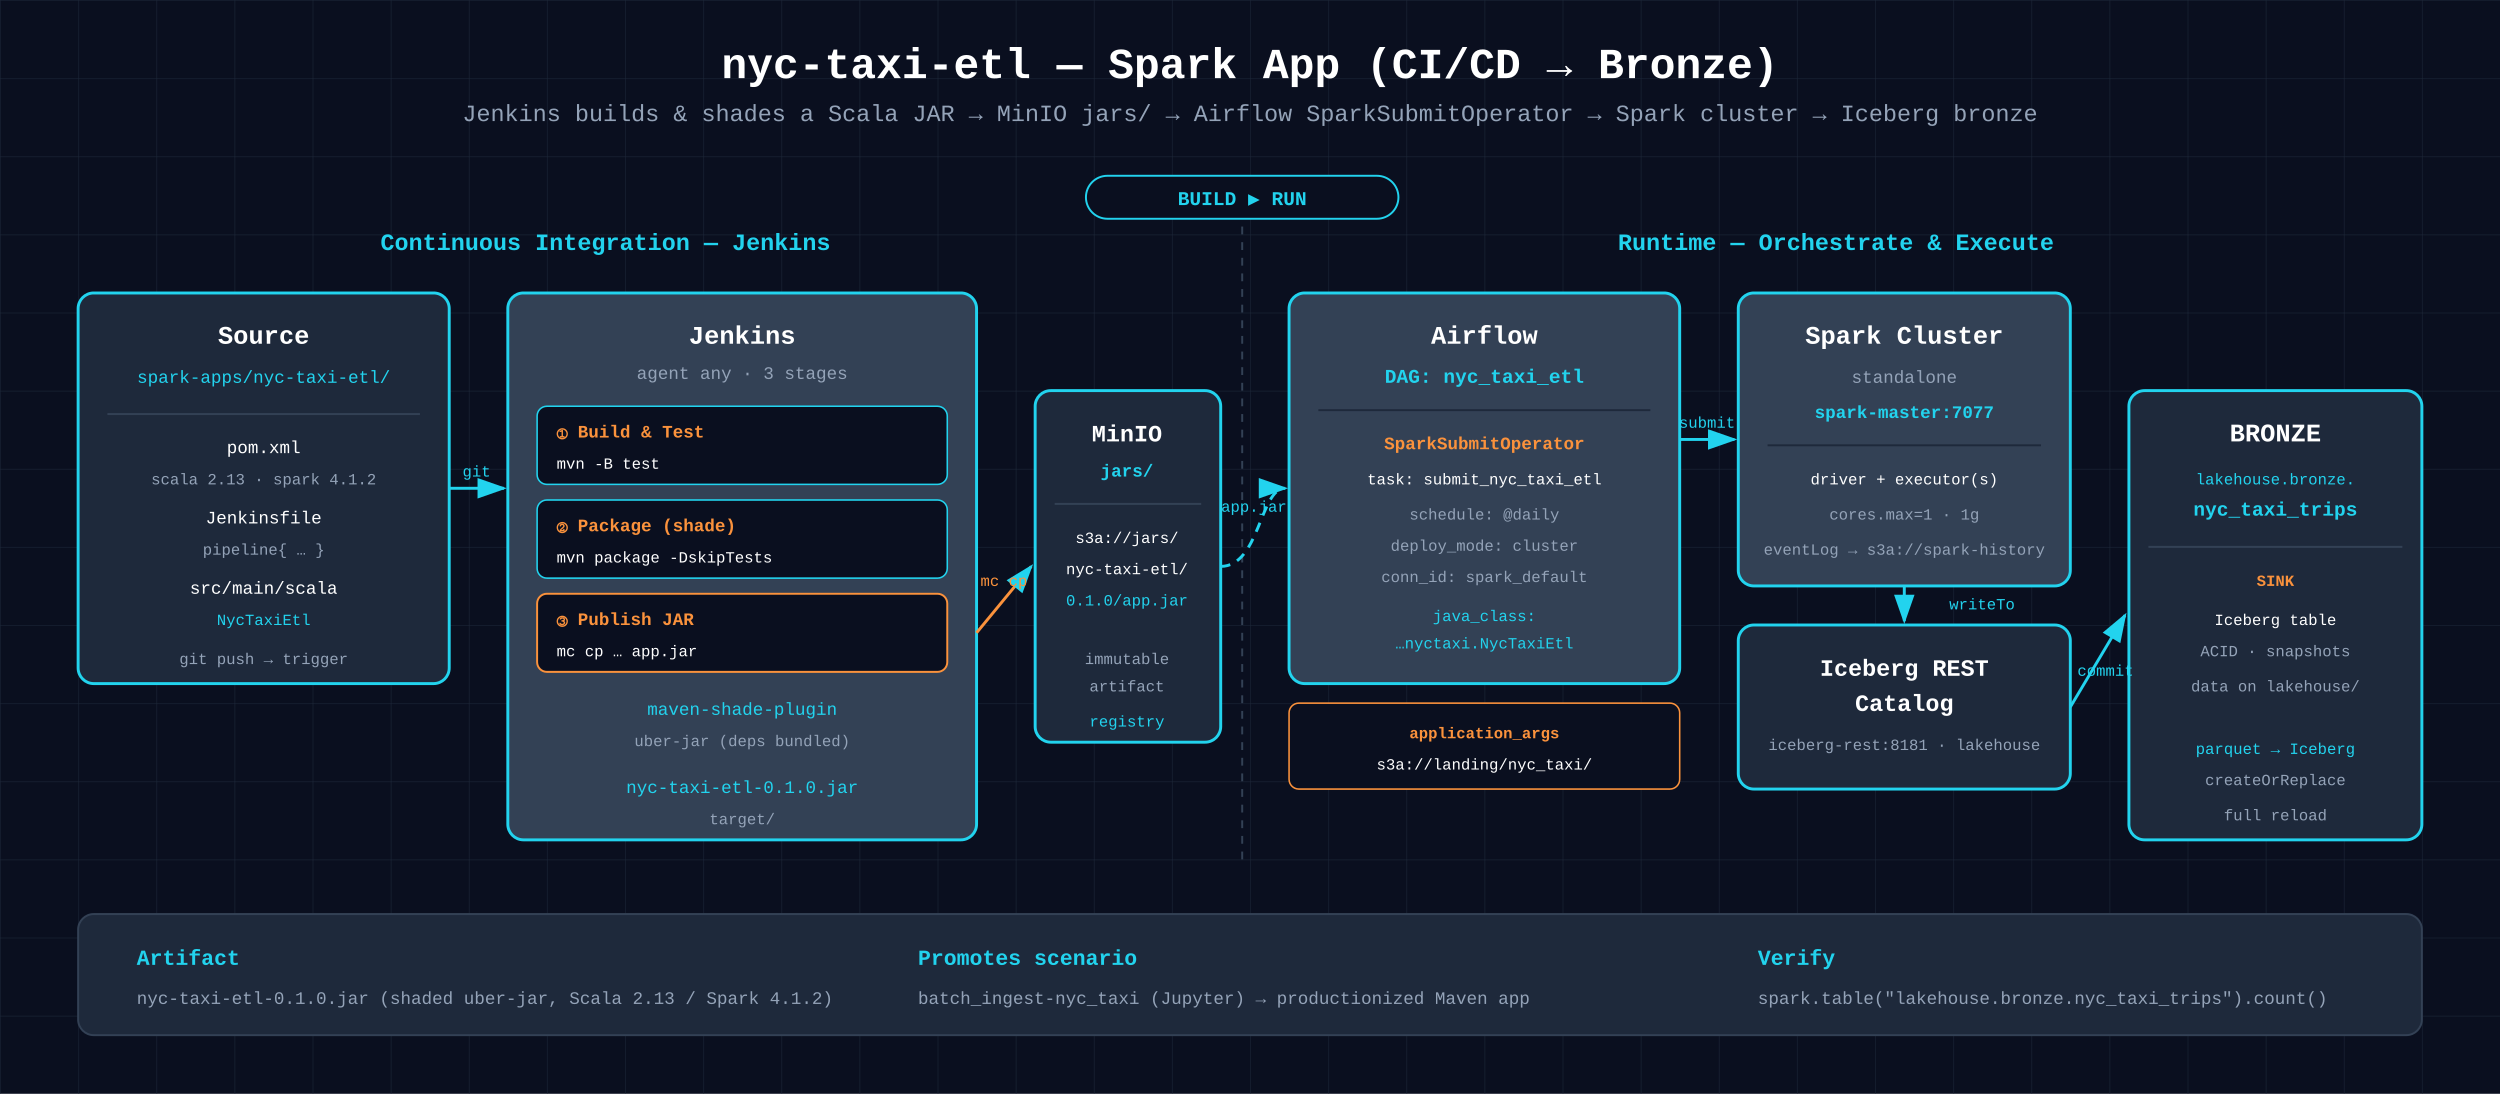
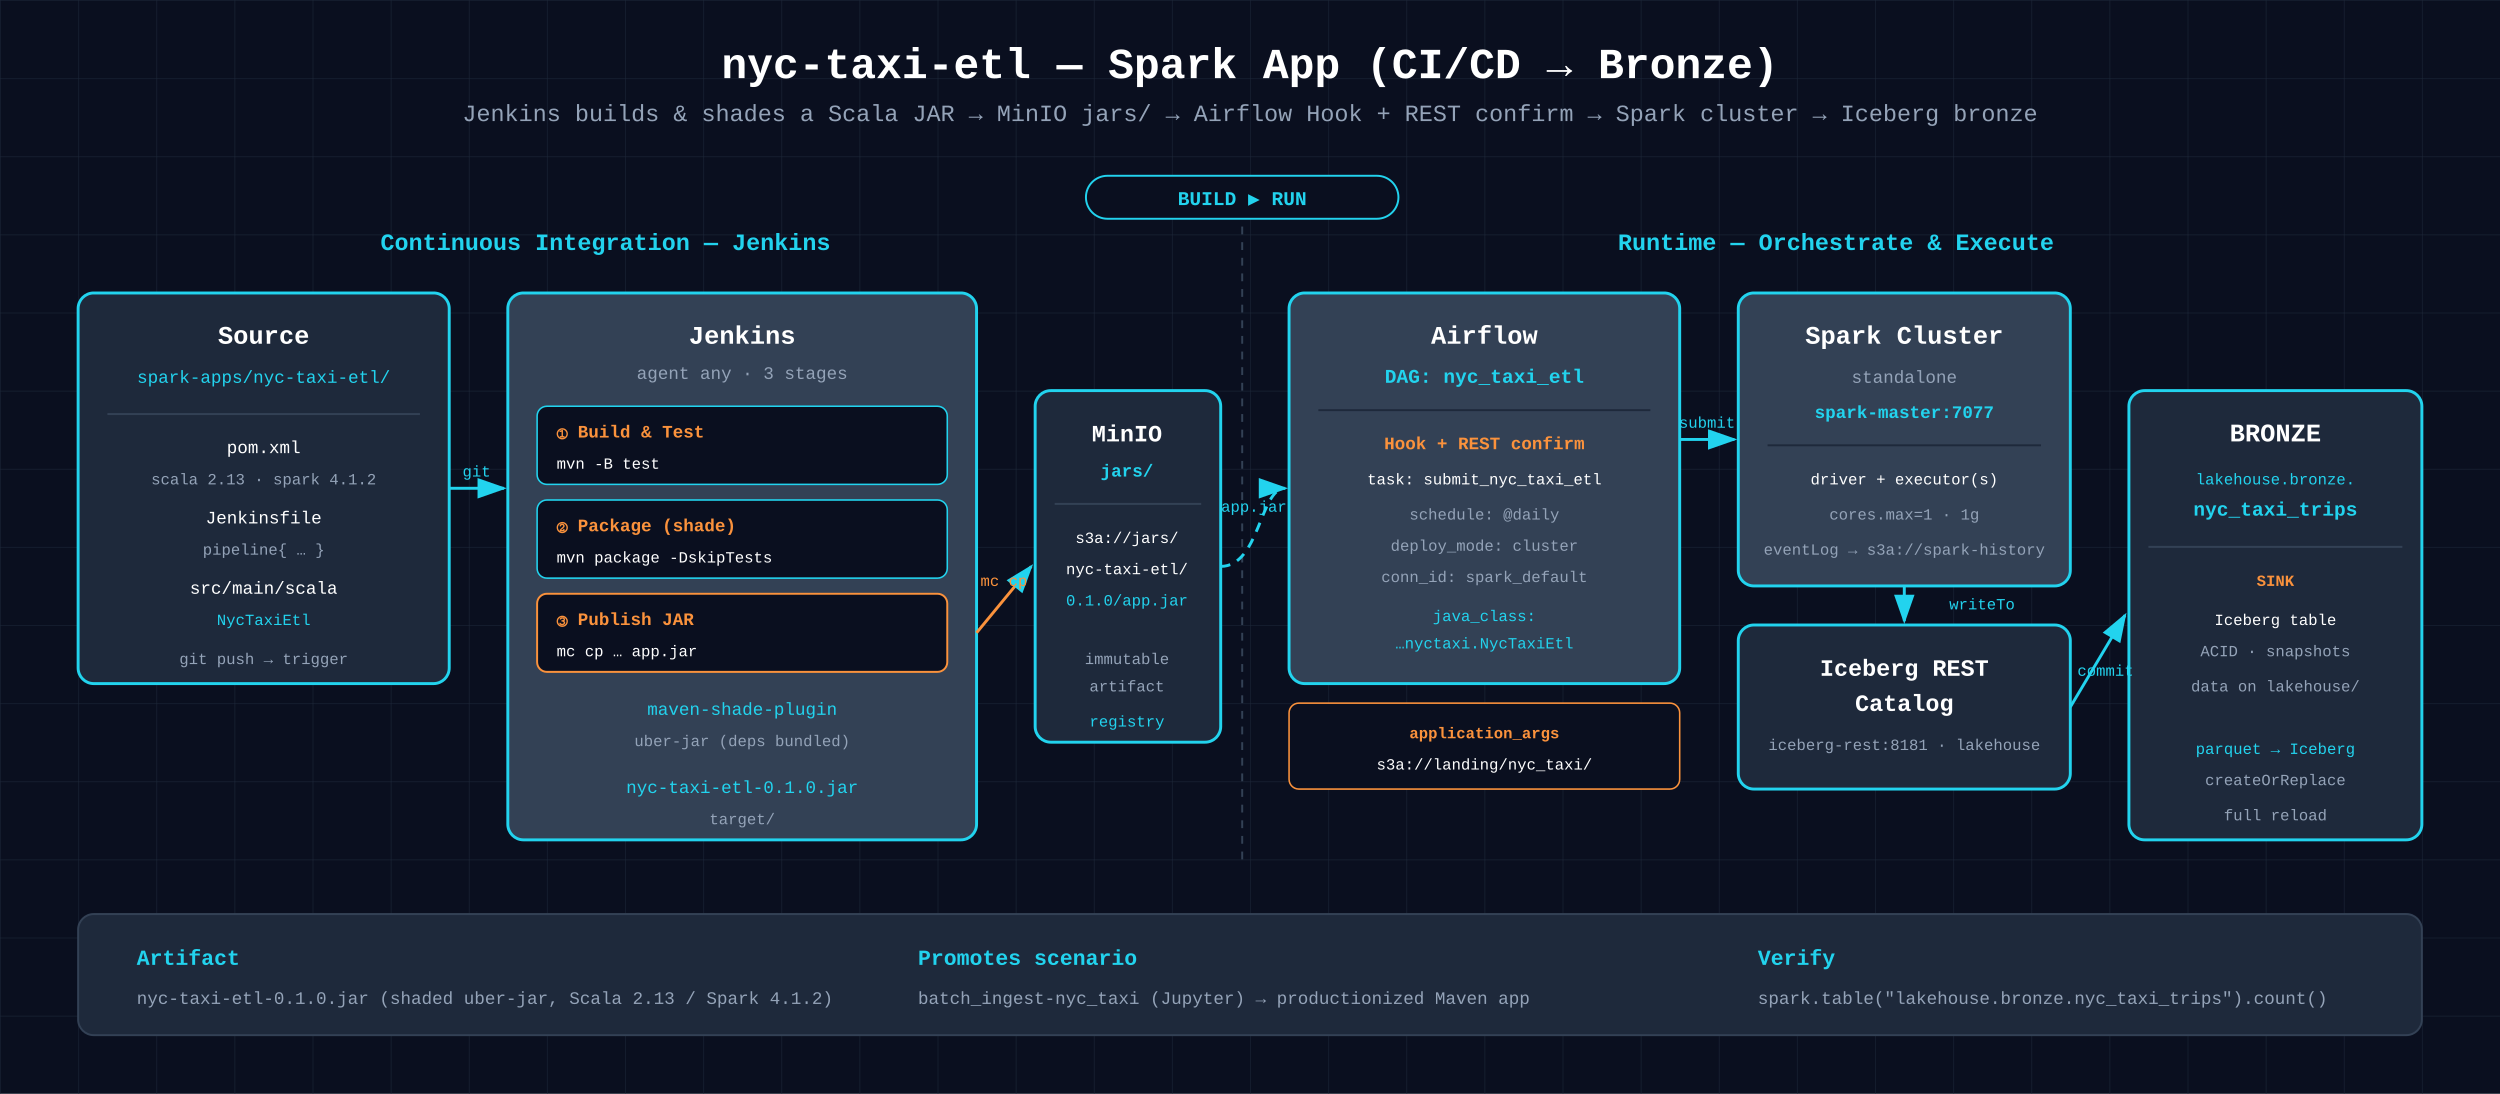
<svg xmlns="http://www.w3.org/2000/svg" width="1280" height="560" viewBox="0 0 1280 560" font-family="'JetBrains Mono', 'Courier New', monospace">
  <defs>
    <marker id="arrowhead" markerWidth="10" markerHeight="7" refX="9" refY="3.5" orient="auto">
      <polygon points="0 0, 10 3.5, 0 7" fill="#22d3ee" />
    </marker>
    <pattern id="grid" width="40" height="40" patternUnits="userSpaceOnUse">
      <path d="M 40 0 L 0 0 0 40" fill="none" stroke="#1e293b" stroke-width="0.5" />
    </pattern>
  </defs>
  <rect width="1280" height="560" fill="#0a0f1f" />
  <rect width="1280" height="560" fill="url(#grid)" />
  <text x="640" y="40" fill="#ffffff" font-size="22" font-weight="700" text-anchor="middle">nyc-taxi-etl — Spark App (CI/CD → Bronze)</text>
-   <text x="640" y="62" fill="#94a3b8" font-size="12" text-anchor="middle">Jenkins builds &amp; shades a Scala JAR → MinIO jars/ → Airflow SparkSubmitOperator → Spark cluster → Iceberg bronze</text>
+   <text x="640" y="62" fill="#94a3b8" font-size="12" text-anchor="middle">Jenkins builds &amp; shades a Scala JAR → MinIO jars/ → Airflow Hook + REST confirm → Spark cluster → Iceberg bronze</text>
  <line x1="636" y1="100" x2="636" y2="440" stroke="#334155" stroke-width="1" stroke-dasharray="4,4" />
  <rect x="556" y="90" width="160" height="22" rx="11" fill="#0a0f1f" stroke="#22d3ee" stroke-width="1" />
  <text x="636" y="105" fill="#22d3ee" font-size="10" font-weight="700" text-anchor="middle">BUILD  ▶  RUN</text>
  <text x="310" y="128" fill="#22d3ee" font-size="12" font-weight="600" text-anchor="middle">Continuous Integration — Jenkins</text>
  <rect x="40" y="150" width="190" height="200" rx="8" fill="#1e293b" stroke="#22d3ee" stroke-width="1.5" />
  <text x="135" y="176" fill="#ffffff" font-size="13" font-weight="700" text-anchor="middle">Source</text>
  <text x="135" y="196" fill="#22d3ee" font-size="9" text-anchor="middle">spark-apps/nyc-taxi-etl/</text>
  <line x1="55" y1="212" x2="215" y2="212" stroke="#334155" stroke-width="1" />
  <text x="135" y="232" fill="#ffffff" font-size="9" text-anchor="middle">pom.xml</text>
  <text x="135" y="248" fill="#94a3b8" font-size="8" text-anchor="middle">scala 2.13 · spark 4.1.2</text>
  <text x="135" y="268" fill="#ffffff" font-size="9" text-anchor="middle">Jenkinsfile</text>
  <text x="135" y="284" fill="#94a3b8" font-size="8" text-anchor="middle">pipeline{ … }</text>
  <text x="135" y="304" fill="#ffffff" font-size="9" text-anchor="middle">src/main/scala</text>
  <text x="135" y="320" fill="#22d3ee" font-size="8" text-anchor="middle">NycTaxiEtl</text>
  <text x="135" y="340" fill="#94a3b8" font-size="8" text-anchor="middle">git push → trigger</text>
  <rect x="260" y="150" width="240" height="280" rx="8" fill="#334155" stroke="#22d3ee" stroke-width="1.5" />
  <text x="380" y="176" fill="#ffffff" font-size="13" font-weight="700" text-anchor="middle">Jenkins</text>
  <text x="380" y="194" fill="#94a3b8" font-size="9" text-anchor="middle">agent any · 3 stages</text>
  <rect x="275" y="208" width="210" height="40" rx="5" fill="#0a0f1f" stroke="#22d3ee" stroke-width="0.8" />
  <text x="285" y="224" fill="#fb923c" font-size="9" font-weight="700">① Build &amp; Test</text>
  <text x="285" y="240" fill="#ffffff" font-size="8">mvn -B test</text>
  <rect x="275" y="256" width="210" height="40" rx="5" fill="#0a0f1f" stroke="#22d3ee" stroke-width="0.8" />
  <text x="285" y="272" fill="#fb923c" font-size="9" font-weight="700">② Package (shade)</text>
  <text x="285" y="288" fill="#ffffff" font-size="8">mvn package -DskipTests</text>
  <rect x="275" y="304" width="210" height="40" rx="5" fill="#0a0f1f" stroke="#fb923c" stroke-width="1" />
  <text x="285" y="320" fill="#fb923c" font-size="9" font-weight="700">③ Publish JAR</text>
  <text x="285" y="336" fill="#ffffff" font-size="8">mc cp … app.jar</text>
  <text x="380" y="366" fill="#22d3ee" font-size="9" text-anchor="middle">maven-shade-plugin</text>
  <text x="380" y="382" fill="#94a3b8" font-size="8" text-anchor="middle">uber-jar (deps bundled)</text>
  <text x="380" y="406" fill="#22d3ee" font-size="9" text-anchor="middle">nyc-taxi-etl-0.1.0.jar</text>
  <text x="380" y="422" fill="#94a3b8" font-size="8" text-anchor="middle">target/</text>
  <rect x="530" y="200" width="95" height="180" rx="8" fill="#1e293b" stroke="#22d3ee" stroke-width="1.5" />
  <text x="577" y="226" fill="#ffffff" font-size="12" font-weight="700" text-anchor="middle">MinIO</text>
  <text x="577" y="244" fill="#22d3ee" font-size="9" font-weight="700" text-anchor="middle">jars/</text>
  <line x1="540" y1="258" x2="615" y2="258" stroke="#334155" stroke-width="1" />
  <text x="577" y="278" fill="#ffffff" font-size="8" text-anchor="middle">s3a://jars/</text>
  <text x="577" y="294" fill="#ffffff" font-size="8" text-anchor="middle">nyc-taxi-etl/</text>
  <text x="577" y="310" fill="#22d3ee" font-size="8" text-anchor="middle">0.1.0/app.jar</text>
  <text x="577" y="340" fill="#94a3b8" font-size="8" text-anchor="middle">immutable</text>
  <text x="577" y="354" fill="#94a3b8" font-size="8" text-anchor="middle">artifact</text>
  <text x="577" y="372" fill="#22d3ee" font-size="8" text-anchor="middle">registry</text>
  <text x="940" y="128" fill="#22d3ee" font-size="12" font-weight="600" text-anchor="middle">Runtime — Orchestrate &amp; Execute</text>
  <rect x="660" y="150" width="200" height="200" rx="8" fill="#334155" stroke="#22d3ee" stroke-width="1.5" />
  <text x="760" y="176" fill="#ffffff" font-size="13" font-weight="700" text-anchor="middle">Airflow</text>
  <text x="760" y="196" fill="#22d3ee" font-size="10" font-weight="700" text-anchor="middle">DAG: nyc_taxi_etl</text>
  <line x1="675" y1="210" x2="845" y2="210" stroke="#1e293b" stroke-width="1" />
-   <text x="760" y="230" fill="#fb923c" font-size="9" font-weight="600" text-anchor="middle">SparkSubmitOperator</text>
+   <text x="760" y="230" fill="#fb923c" font-size="9" font-weight="600" text-anchor="middle">Hook + REST confirm</text>
  <text x="760" y="248" fill="#ffffff" font-size="8" text-anchor="middle">task: submit_nyc_taxi_etl</text>
  <text x="760" y="266" fill="#94a3b8" font-size="8" text-anchor="middle">schedule: @daily</text>
  <text x="760" y="282" fill="#94a3b8" font-size="8" text-anchor="middle">deploy_mode: cluster</text>
  <text x="760" y="298" fill="#94a3b8" font-size="8" text-anchor="middle">conn_id: spark_default</text>
  <text x="760" y="318" fill="#22d3ee" font-size="8" text-anchor="middle">java_class:</text>
  <text x="760" y="332" fill="#22d3ee" font-size="8" text-anchor="middle">…nyctaxi.NycTaxiEtl</text>
  <rect x="660" y="360" width="200" height="44" rx="5" fill="#0a0f1f" stroke="#fb923c" stroke-width="0.8" />
  <text x="760" y="378" fill="#fb923c" font-size="8" font-weight="700" text-anchor="middle">application_args</text>
  <text x="760" y="394" fill="#ffffff" font-size="8" text-anchor="middle">s3a://landing/nyc_taxi/</text>
  <rect x="890" y="150" width="170" height="150" rx="8" fill="#334155" stroke="#22d3ee" stroke-width="1.5" />
  <text x="975" y="176" fill="#ffffff" font-size="13" font-weight="700" text-anchor="middle">Spark Cluster</text>
  <text x="975" y="196" fill="#94a3b8" font-size="9" text-anchor="middle">standalone</text>
  <text x="975" y="214" fill="#22d3ee" font-size="9" font-weight="600" text-anchor="middle">spark-master:7077</text>
  <line x1="905" y1="228" x2="1045" y2="228" stroke="#1e293b" stroke-width="1" />
  <text x="975" y="248" fill="#ffffff" font-size="8" text-anchor="middle">driver + executor(s)</text>
  <text x="975" y="266" fill="#94a3b8" font-size="8" text-anchor="middle">cores.max=1 · 1g</text>
  <text x="975" y="284" fill="#94a3b8" font-size="8" text-anchor="middle">eventLog → s3a://spark-history</text>
  <rect x="890" y="320" width="170" height="84" rx="8" fill="#1e293b" stroke="#22d3ee" stroke-width="1.5" />
  <text x="975" y="346" fill="#ffffff" font-size="12" font-weight="700" text-anchor="middle">Iceberg REST</text>
  <text x="975" y="364" fill="#ffffff" font-size="12" font-weight="700" text-anchor="middle">Catalog</text>
  <text x="975" y="384" fill="#94a3b8" font-size="8" text-anchor="middle">iceberg-rest:8181 · lakehouse</text>
  <rect x="1090" y="200" width="150" height="230" rx="8" fill="#1e293b" stroke="#22d3ee" stroke-width="1.5" />
  <text x="1165" y="226" fill="#ffffff" font-size="13" font-weight="700" text-anchor="middle">BRONZE</text>
  <text x="1165" y="248" fill="#22d3ee" font-size="8" text-anchor="middle">lakehouse.bronze.</text>
  <text x="1165" y="264" fill="#22d3ee" font-size="10" font-weight="700" text-anchor="middle">nyc_taxi_trips</text>
  <line x1="1100" y1="280" x2="1230" y2="280" stroke="#334155" stroke-width="1" />
  <text x="1165" y="300" fill="#fb923c" font-size="8" font-weight="600" text-anchor="middle">SINK</text>
  <text x="1165" y="320" fill="#ffffff" font-size="8" text-anchor="middle">Iceberg table</text>
  <text x="1165" y="336" fill="#94a3b8" font-size="8" text-anchor="middle">ACID · snapshots</text>
  <text x="1165" y="354" fill="#94a3b8" font-size="8" text-anchor="middle">data on lakehouse/</text>
  <text x="1165" y="386" fill="#22d3ee" font-size="8" text-anchor="middle">parquet → Iceberg</text>
  <text x="1165" y="402" fill="#94a3b8" font-size="8" text-anchor="middle">createOrReplace</text>
  <text x="1165" y="420" fill="#94a3b8" font-size="8" text-anchor="middle">full reload</text>
  <line x1="230" y1="250" x2="258" y2="250" stroke="#22d3ee" stroke-width="1.5" marker-end="url(#arrowhead)" />
  <text x="244" y="244" fill="#22d3ee" font-size="8" text-anchor="middle">git</text>
  <line x1="500" y1="324" x2="528" y2="290" stroke="#fb923c" stroke-width="1.5" marker-end="url(#arrowhead)" />
  <text x="514" y="300" fill="#fb923c" font-size="8" text-anchor="middle">mc cp</text>
  <path d="M 625 290 C 645 290, 645 250, 658 250" fill="none" stroke="#22d3ee" stroke-width="1.5" stroke-dasharray="5,4" marker-end="url(#arrowhead)" />
  <text x="642" y="262" fill="#22d3ee" font-size="8" text-anchor="middle">app.jar</text>
  <line x1="860" y1="225" x2="888" y2="225" stroke="#22d3ee" stroke-width="1.5" marker-end="url(#arrowhead)" />
  <text x="874" y="219" fill="#22d3ee" font-size="8" text-anchor="middle">submit</text>
  <line x1="975" y1="300" x2="975" y2="318" stroke="#22d3ee" stroke-width="1.5" marker-end="url(#arrowhead)" />
  <text x="998" y="312" fill="#22d3ee" font-size="8" text-anchor="start">writeTo</text>
  <line x1="1060" y1="362" x2="1088" y2="315" stroke="#22d3ee" stroke-width="1.5" marker-end="url(#arrowhead)" />
  <text x="1078" y="346" fill="#22d3ee" font-size="8" text-anchor="middle">commit</text>
  <rect x="40" y="468" width="1200" height="62" rx="8" fill="#1e293b" stroke="#334155" stroke-width="1" />
  <text x="70" y="494" fill="#22d3ee" font-size="11" font-weight="600">Artifact</text>
  <text x="70" y="514" fill="#94a3b8" font-size="9">nyc-taxi-etl-0.1.0.jar (shaded uber-jar, Scala 2.13 / Spark 4.1.2)</text>
  <text x="470" y="494" fill="#22d3ee" font-size="11" font-weight="600">Promotes scenario</text>
  <text x="470" y="514" fill="#94a3b8" font-size="9">batch_ingest-nyc_taxi (Jupyter) → productionized Maven app</text>
  <text x="900" y="494" fill="#22d3ee" font-size="11" font-weight="600">Verify</text>
  <text x="900" y="514" fill="#94a3b8" font-size="9">spark.table("lakehouse.bronze.nyc_taxi_trips").count()</text>
</svg>
